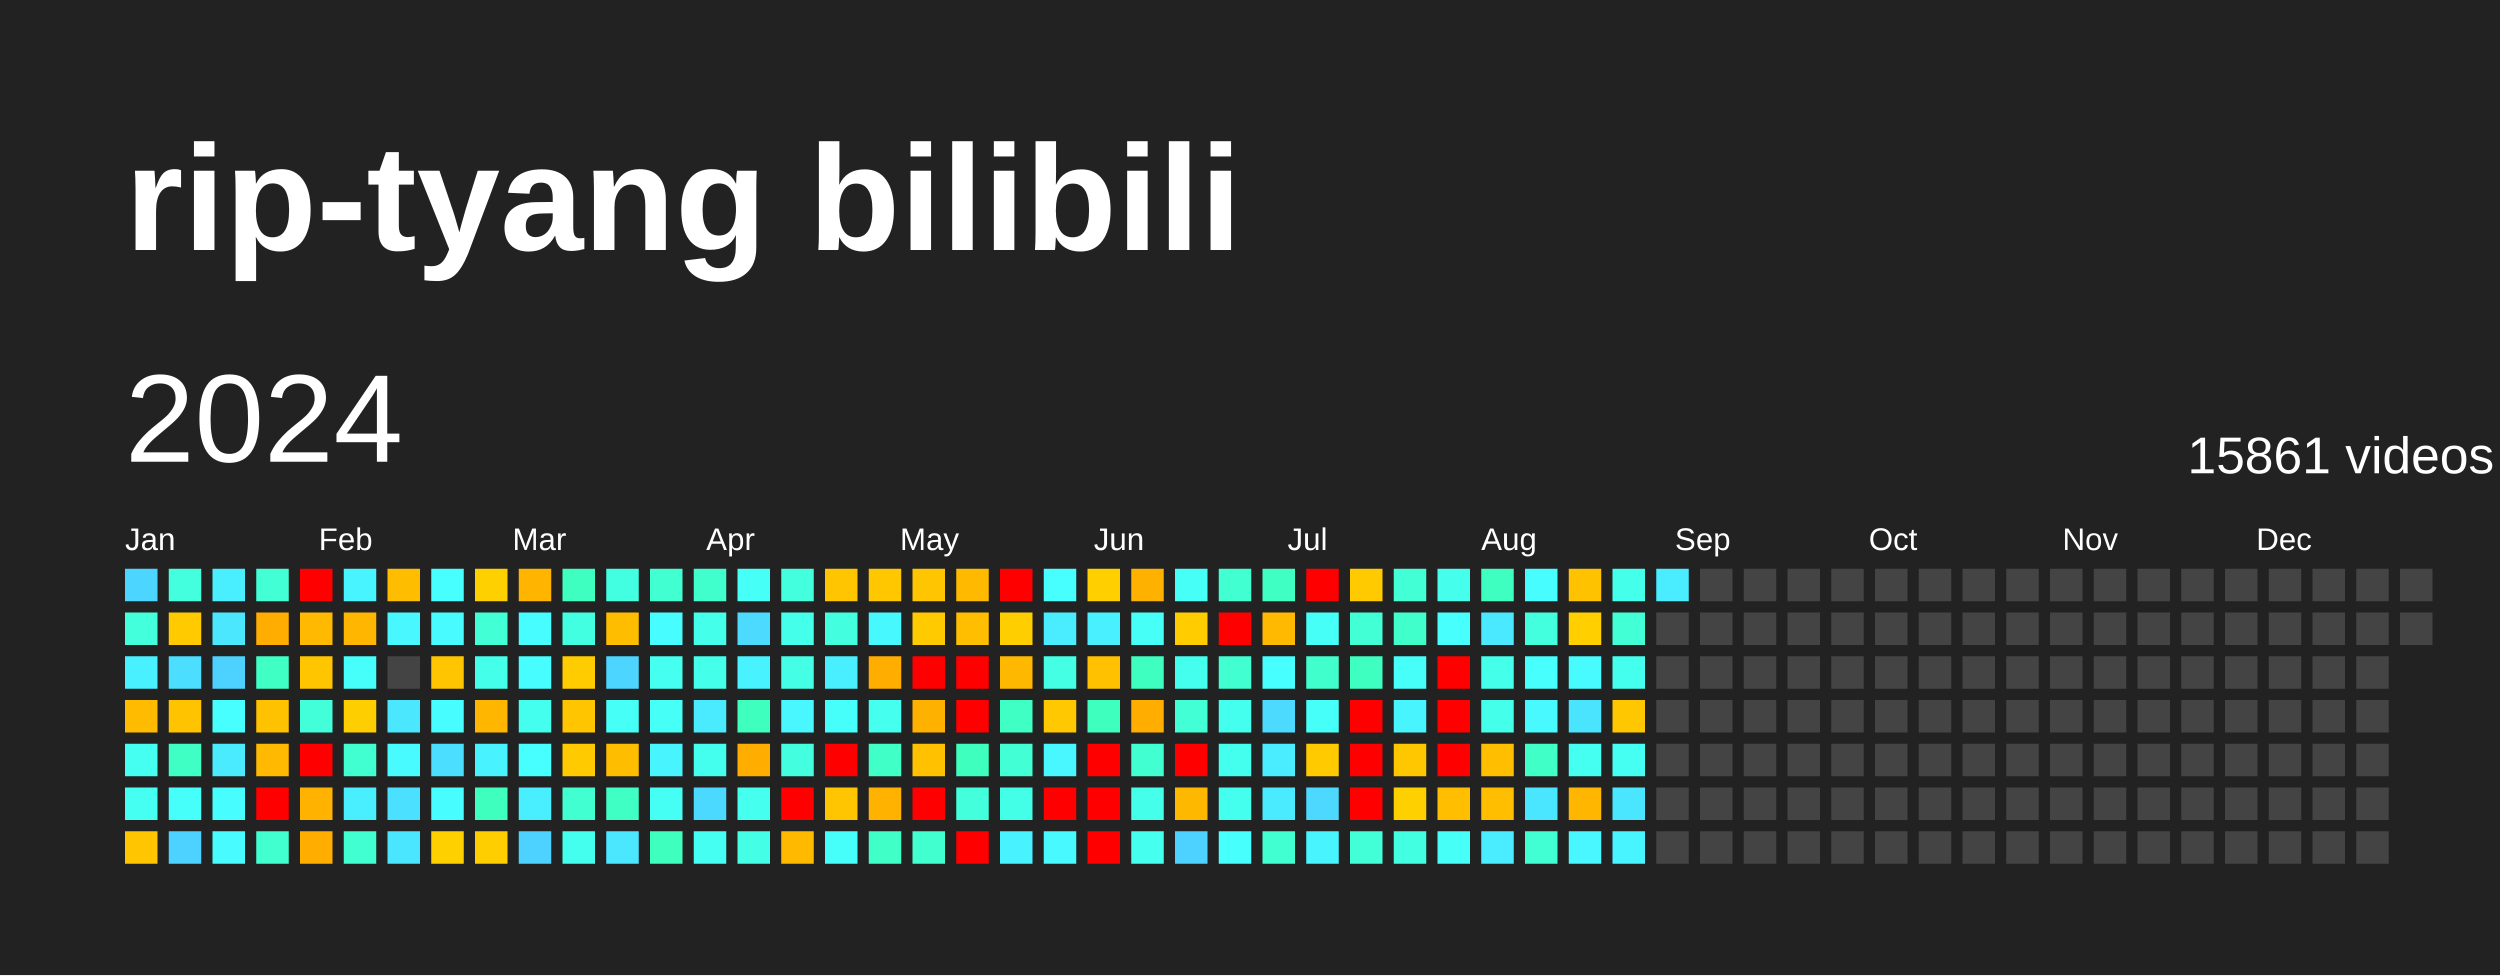
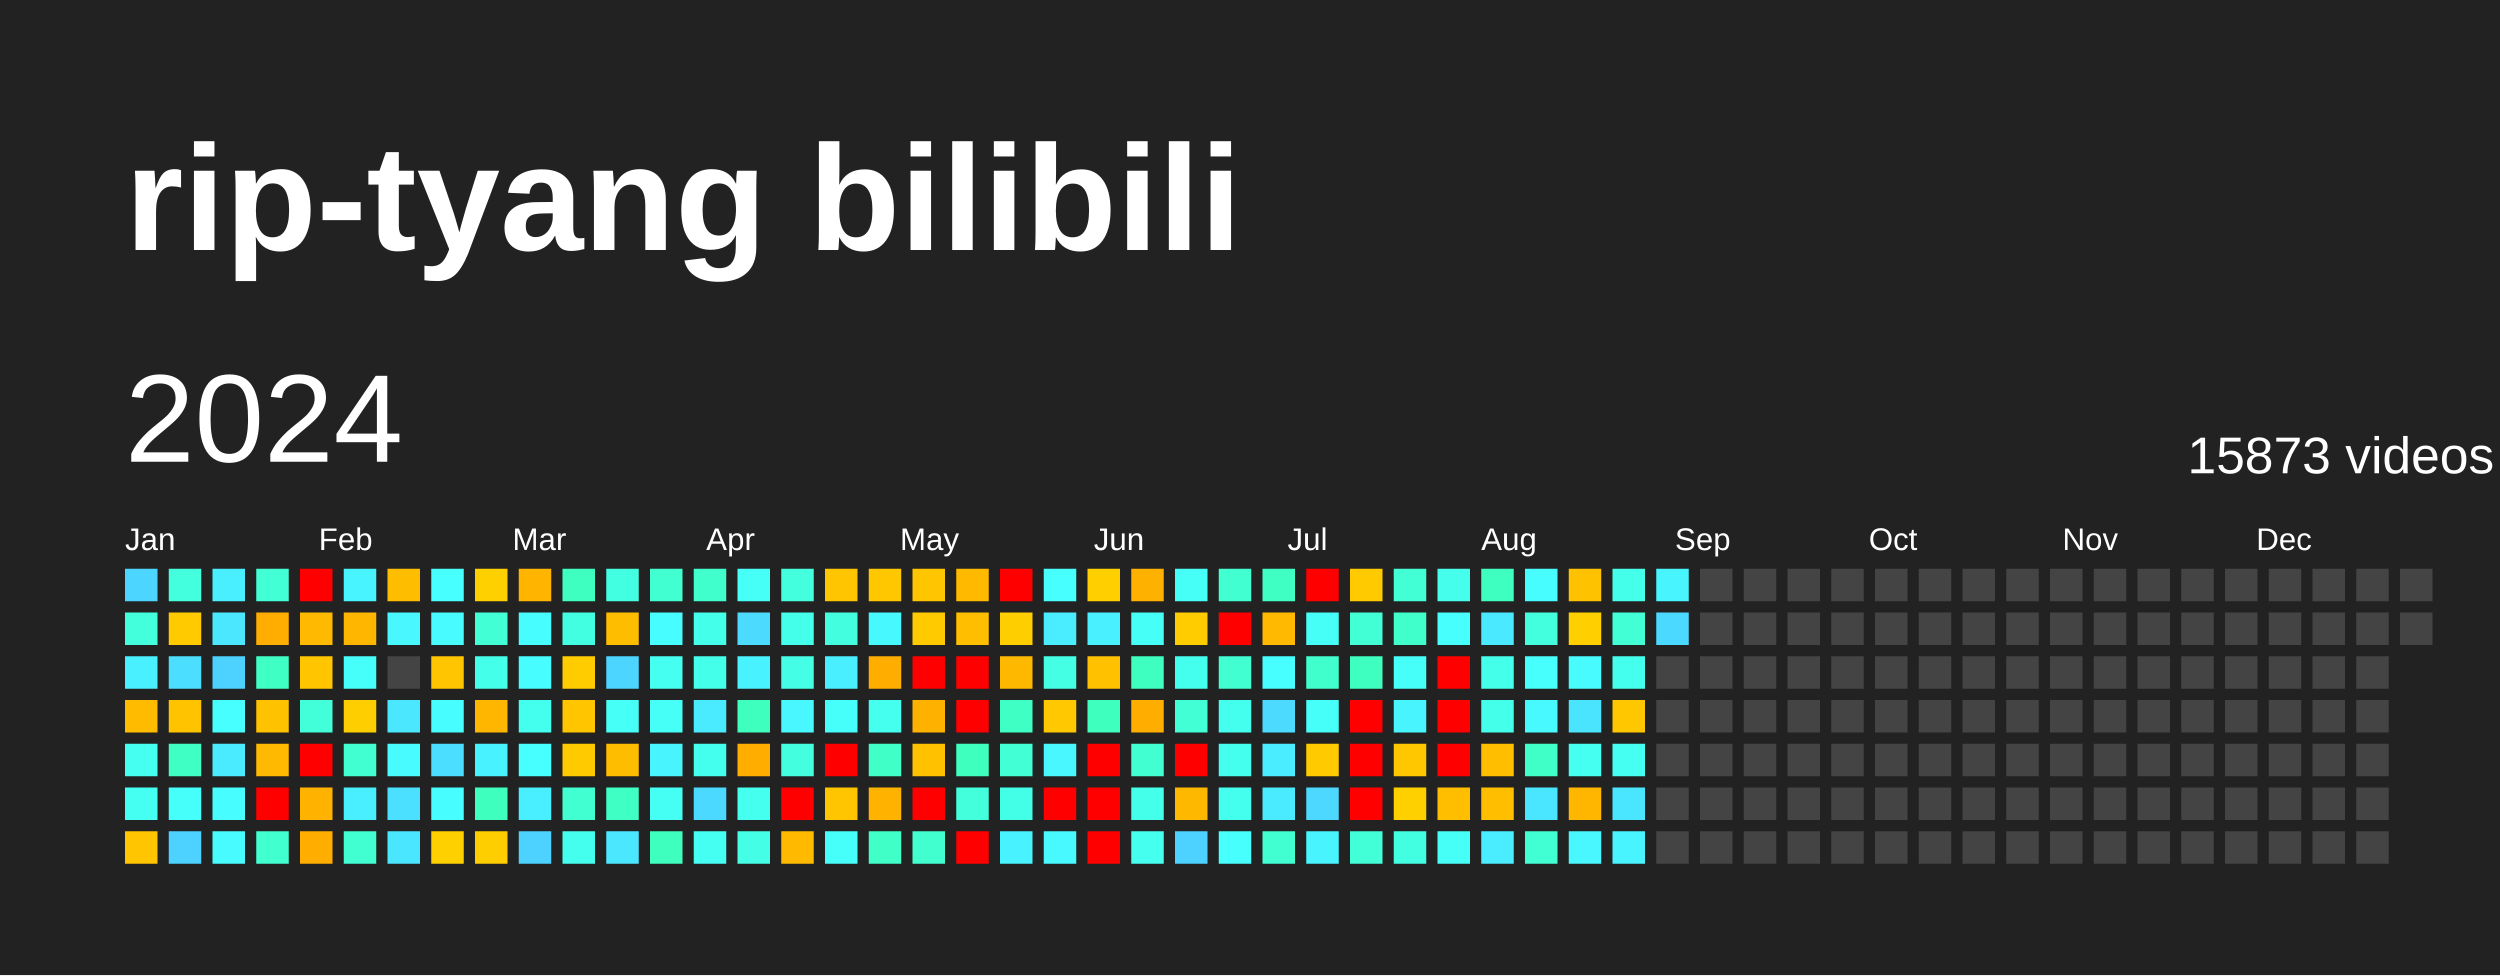
<svg xmlns="http://www.w3.org/2000/svg" baseProfile="full" height="78mm" version="1.1" viewBox="0,0,200,78" width="200mm">
  <defs />
  <rect fill="#222222" height="78" width="200" x="0" y="0" />
  <text fill="#FFFFFF" style="font-size:12px; font-family:Arial; font-weight:bold;" x="10" y="20">rip-tyang bilibili</text>
  <text dominant-baseline="hanging" fill="#FFFFFF" style="font-size:10.0px; font-family:Arial;" x="10" y="30">2024</text>
-   <text dominant-baseline="hanging" fill="#FFFFFF" style="font-size:4.125px; font-family:Arial;" x="175" y="35">15861 videos</text>
+   <text dominant-baseline="hanging" fill="#FFFFFF" style="font-size:4.125px; font-family:Arial;" x="175" y="35">15873 videos</text>
  <text fill="#FFFFFF" style="font-size:2.5px; font-family:Arial" x="10.0" y="44">Jan</text>
  <text fill="#FFFFFF" style="font-size:2.5px; font-family:Arial" x="25.5" y="44">Feb</text>
  <text fill="#FFFFFF" style="font-size:2.5px; font-family:Arial" x="41.0" y="44">Mar</text>
  <text fill="#FFFFFF" style="font-size:2.5px; font-family:Arial" x="56.5" y="44">Apr</text>
  <text fill="#FFFFFF" style="font-size:2.5px; font-family:Arial" x="72.0" y="44">May</text>
  <text fill="#FFFFFF" style="font-size:2.5px; font-family:Arial" x="87.5" y="44">Jun</text>
  <text fill="#FFFFFF" style="font-size:2.5px; font-family:Arial" x="103.0" y="44">Jul</text>
  <text fill="#FFFFFF" style="font-size:2.5px; font-family:Arial" x="118.5" y="44">Aug</text>
  <text fill="#FFFFFF" style="font-size:2.5px; font-family:Arial" x="134.0" y="44">Sep</text>
  <text fill="#FFFFFF" style="font-size:2.5px; font-family:Arial" x="149.5" y="44">Oct</text>
  <text fill="#FFFFFF" style="font-size:2.5px; font-family:Arial" x="165.0" y="44">Nov</text>
  <text fill="#FFFFFF" style="font-size:2.5px; font-family:Arial" x="180.5" y="44">Dec</text>
  <rect fill="#4cd6ff" height="2.6" width="2.6" x="10.0" y="45.5" />
  <rect fill="#43ffdb" height="2.6" width="2.6" x="10.0" y="49.0" />
  <rect fill="#49f0ff" height="2.6" width="2.6" x="10.0" y="52.5" />
  <rect fill="#ffbb00" height="2.6" width="2.6" x="10.0" y="56.0" />
  <rect fill="#45fff1" height="2.6" width="2.6" x="10.0" y="59.5" />
  <rect fill="#45fff3" height="2.6" width="2.6" x="10.0" y="63.0" />
  <rect fill="#ffc500" height="2.6" width="2.6" x="10.0" y="66.5" />
  <rect fill="#43ffdd" height="2.6" width="2.6" x="13.5" y="45.5" />
  <rect fill="#ffcb00" height="2.6" width="2.6" x="13.5" y="49.0" />
  <rect fill="#4bdeff" height="2.6" width="2.6" x="13.5" y="52.5" />
  <rect fill="#ffc300" height="2.6" width="2.6" x="13.5" y="56.0" />
  <rect fill="#40ffc4" height="2.6" width="2.6" x="13.5" y="59.5" />
  <rect fill="#46fffb" height="2.6" width="2.6" x="13.5" y="63.0" />
  <rect fill="#4dd2ff" height="2.6" width="2.6" x="13.5" y="66.5" />
  <rect fill="#49efff" height="2.6" width="2.6" x="17.0" y="45.5" />
  <rect fill="#4ae7ff" height="2.6" width="2.6" x="17.0" y="49.0" />
  <rect fill="#4dd2ff" height="2.6" width="2.6" x="17.0" y="52.5" />
  <rect fill="#47fffe" height="2.6" width="2.6" x="17.0" y="56.0" />
  <rect fill="#4aeaff" height="2.6" width="2.6" x="17.0" y="59.5" />
  <rect fill="#47fdff" height="2.6" width="2.6" x="17.0" y="63.0" />
  <rect fill="#47fbff" height="2.6" width="2.6" x="17.0" y="66.5" />
  <rect fill="#42ffd6" height="2.6" width="2.6" x="20.5" y="45.5" />
  <rect fill="#ffad00" height="2.6" width="2.6" x="20.5" y="49.0" />
  <rect fill="#40ffc4" height="2.6" width="2.6" x="20.5" y="52.5" />
  <rect fill="#ffc200" height="2.6" width="2.6" x="20.5" y="56.0" />
  <rect fill="#ffb900" height="2.6" width="2.6" x="20.5" y="59.5" />
  <rect fill="red" height="2.6" width="2.6" x="20.5" y="63.0" />
  <rect fill="#41ffce" height="2.6" width="2.6" x="20.5" y="66.5" />
  <rect fill="red" height="2.6" width="2.6" x="24.0" y="45.5" />
  <rect fill="#ffb900" height="2.6" width="2.6" x="24.0" y="49.0" />
  <rect fill="#ffc600" height="2.6" width="2.6" x="24.0" y="52.5" />
  <rect fill="#42ffda" height="2.6" width="2.6" x="24.0" y="56.0" />
  <rect fill="red" height="2.6" width="2.6" x="24.0" y="59.5" />
  <rect fill="#ffb200" height="2.6" width="2.6" x="24.0" y="63.0" />
  <rect fill="#ffae00" height="2.6" width="2.6" x="24.0" y="66.5" />
  <rect fill="#48f4ff" height="2.6" width="2.6" x="27.5" y="45.5" />
  <rect fill="#ffb600" height="2.6" width="2.6" x="27.5" y="49.0" />
  <rect fill="#46fffb" height="2.6" width="2.6" x="27.5" y="52.5" />
  <rect fill="#ffce00" height="2.6" width="2.6" x="27.5" y="56.0" />
  <rect fill="#41ffd1" height="2.6" width="2.6" x="27.5" y="59.5" />
  <rect fill="#49efff" height="2.6" width="2.6" x="27.5" y="63.0" />
  <rect fill="#41ffd1" height="2.6" width="2.6" x="27.5" y="66.5" />
  <rect fill="#ffbd00" height="2.6" width="2.6" x="31.0" y="45.5" />
  <rect fill="#48f7ff" height="2.6" width="2.6" x="31.0" y="49.0" />
  <rect fill="#444444" height="2.6" width="2.6" x="31.0" y="52.5" />
  <rect fill="#4ae7ff" height="2.6" width="2.6" x="31.0" y="56.0" />
  <rect fill="#47fbff" height="2.6" width="2.6" x="31.0" y="59.5" />
  <rect fill="#4be0ff" height="2.6" width="2.6" x="31.0" y="63.0" />
  <rect fill="#4ae6ff" height="2.6" width="2.6" x="31.0" y="66.5" />
  <rect fill="#47fffe" height="2.6" width="2.6" x="34.5" y="45.5" />
  <rect fill="#47fbff" height="2.6" width="2.6" x="34.5" y="49.0" />
  <rect fill="#ffc500" height="2.6" width="2.6" x="34.5" y="52.5" />
  <rect fill="#47fdff" height="2.6" width="2.6" x="34.5" y="56.0" />
  <rect fill="#4bdeff" height="2.6" width="2.6" x="34.5" y="59.5" />
  <rect fill="#47fdff" height="2.6" width="2.6" x="34.5" y="63.0" />
  <rect fill="#ffd000" height="2.6" width="2.6" x="34.5" y="66.5" />
  <rect fill="#ffd000" height="2.6" width="2.6" x="38.0" y="45.5" />
  <rect fill="#42ffd5" height="2.6" width="2.6" x="38.0" y="49.0" />
  <rect fill="#44ffea" height="2.6" width="2.6" x="38.0" y="52.5" />
  <rect fill="#ffb600" height="2.6" width="2.6" x="38.0" y="56.0" />
  <rect fill="#49f2ff" height="2.6" width="2.6" x="38.0" y="59.5" />
  <rect fill="#3fffbf" height="2.6" width="2.6" x="38.0" y="63.0" />
  <rect fill="#ffce00" height="2.6" width="2.6" x="38.0" y="66.5" />
  <rect fill="#ffb400" height="2.6" width="2.6" x="41.5" y="45.5" />
  <rect fill="#47fdff" height="2.6" width="2.6" x="41.5" y="49.0" />
  <rect fill="#47fdff" height="2.6" width="2.6" x="41.5" y="52.5" />
  <rect fill="#45ffee" height="2.6" width="2.6" x="41.5" y="56.0" />
  <rect fill="#47ffff" height="2.6" width="2.6" x="41.5" y="59.5" />
  <rect fill="#49efff" height="2.6" width="2.6" x="41.5" y="63.0" />
  <rect fill="#4dd2ff" height="2.6" width="2.6" x="41.5" y="66.5" />
  <rect fill="#3fffc0" height="2.6" width="2.6" x="45.0" y="45.5" />
  <rect fill="#43ffe2" height="2.6" width="2.6" x="45.0" y="49.0" />
  <rect fill="#ffcc00" height="2.6" width="2.6" x="45.0" y="52.5" />
  <rect fill="#ffc600" height="2.6" width="2.6" x="45.0" y="56.0" />
  <rect fill="#ffcb00" height="2.6" width="2.6" x="45.0" y="59.5" />
  <rect fill="#41ffd0" height="2.6" width="2.6" x="45.0" y="63.0" />
  <rect fill="#45ffee" height="2.6" width="2.6" x="45.0" y="66.5" />
  <rect fill="#43ffe2" height="2.6" width="2.6" x="48.5" y="45.5" />
  <rect fill="#ffbd00" height="2.6" width="2.6" x="48.5" y="49.0" />
  <rect fill="#4cd6ff" height="2.6" width="2.6" x="48.5" y="52.5" />
  <rect fill="#46fff6" height="2.6" width="2.6" x="48.5" y="56.0" />
  <rect fill="#ffbd00" height="2.6" width="2.6" x="48.5" y="59.5" />
  <rect fill="#40ffc4" height="2.6" width="2.6" x="48.5" y="63.0" />
  <rect fill="#4ae7ff" height="2.6" width="2.6" x="48.5" y="66.5" />
  <rect fill="#41ffd0" height="2.6" width="2.6" x="52.0" y="45.5" />
  <rect fill="#47fdff" height="2.6" width="2.6" x="52.0" y="49.0" />
  <rect fill="#45fff1" height="2.6" width="2.6" x="52.0" y="52.5" />
  <rect fill="#46fff7" height="2.6" width="2.6" x="52.0" y="56.0" />
  <rect fill="#48f5ff" height="2.6" width="2.6" x="52.0" y="59.5" />
  <rect fill="#46fff4" height="2.6" width="2.6" x="52.0" y="63.0" />
  <rect fill="#3fffbf" height="2.6" width="2.6" x="52.0" y="66.5" />
  <rect fill="#41ffcc" height="2.6" width="2.6" x="55.5" y="45.5" />
  <rect fill="#44ffea" height="2.6" width="2.6" x="55.5" y="49.0" />
  <rect fill="#44ffea" height="2.6" width="2.6" x="55.5" y="52.5" />
  <rect fill="#4aeaff" height="2.6" width="2.6" x="55.5" y="56.0" />
  <rect fill="#45ffee" height="2.6" width="2.6" x="55.5" y="59.5" />
  <rect fill="#4cd9ff" height="2.6" width="2.6" x="55.5" y="63.0" />
  <rect fill="#45fff3" height="2.6" width="2.6" x="55.5" y="66.5" />
  <rect fill="#46fff6" height="2.6" width="2.6" x="59.0" y="45.5" />
  <rect fill="#4cdbff" height="2.6" width="2.6" x="59.0" y="49.0" />
  <rect fill="#49f2ff" height="2.6" width="2.6" x="59.0" y="52.5" />
  <rect fill="#3fffbf" height="2.6" width="2.6" x="59.0" y="56.0" />
  <rect fill="#ffae00" height="2.6" width="2.6" x="59.0" y="59.5" />
  <rect fill="#45ffef" height="2.6" width="2.6" x="59.0" y="63.0" />
  <rect fill="#44ffe5" height="2.6" width="2.6" x="59.0" y="66.5" />
  <rect fill="#43ffdd" height="2.6" width="2.6" x="62.5" y="45.5" />
  <rect fill="#44ffea" height="2.6" width="2.6" x="62.5" y="49.0" />
  <rect fill="#44ffe5" height="2.6" width="2.6" x="62.5" y="52.5" />
  <rect fill="#48f7ff" height="2.6" width="2.6" x="62.5" y="56.0" />
  <rect fill="#43ffe0" height="2.6" width="2.6" x="62.5" y="59.5" />
  <rect fill="red" height="2.6" width="2.6" x="62.5" y="63.0" />
  <rect fill="#ffba00" height="2.6" width="2.6" x="62.5" y="66.5" />
  <rect fill="#ffc500" height="2.6" width="2.6" x="66.0" y="45.5" />
  <rect fill="#43ffe0" height="2.6" width="2.6" x="66.0" y="49.0" />
  <rect fill="#49efff" height="2.6" width="2.6" x="66.0" y="52.5" />
  <rect fill="#46fffb" height="2.6" width="2.6" x="66.0" y="56.0" />
  <rect fill="red" height="2.6" width="2.6" x="66.0" y="59.5" />
  <rect fill="#ffc500" height="2.6" width="2.6" x="66.0" y="63.0" />
  <rect fill="#46fffb" height="2.6" width="2.6" x="66.0" y="66.5" />
  <rect fill="#ffc700" height="2.6" width="2.6" x="69.5" y="45.5" />
  <rect fill="#48f8ff" height="2.6" width="2.6" x="69.5" y="49.0" />
  <rect fill="#ffae00" height="2.6" width="2.6" x="69.5" y="52.5" />
  <rect fill="#45ffef" height="2.6" width="2.6" x="69.5" y="56.0" />
  <rect fill="#40ffc7" height="2.6" width="2.6" x="69.5" y="59.5" />
  <rect fill="#ffb200" height="2.6" width="2.6" x="69.5" y="63.0" />
  <rect fill="#40ffc7" height="2.6" width="2.6" x="69.5" y="66.5" />
  <rect fill="#ffc500" height="2.6" width="2.6" x="73.0" y="45.5" />
  <rect fill="#ffca00" height="2.6" width="2.6" x="73.0" y="49.0" />
  <rect fill="red" height="2.6" width="2.6" x="73.0" y="52.5" />
  <rect fill="#ffb100" height="2.6" width="2.6" x="73.0" y="56.0" />
  <rect fill="#ffc100" height="2.6" width="2.6" x="73.0" y="59.5" />
  <rect fill="red" height="2.6" width="2.6" x="73.0" y="63.0" />
  <rect fill="#41ffce" height="2.6" width="2.6" x="73.0" y="66.5" />
  <rect fill="#ffba00" height="2.6" width="2.6" x="76.5" y="45.5" />
  <rect fill="#ffbe00" height="2.6" width="2.6" x="76.5" y="49.0" />
  <rect fill="red" height="2.6" width="2.6" x="76.5" y="52.5" />
  <rect fill="red" height="2.6" width="2.6" x="76.5" y="56.0" />
  <rect fill="#3fffbf" height="2.6" width="2.6" x="76.5" y="59.5" />
  <rect fill="#43ffdb" height="2.6" width="2.6" x="76.5" y="63.0" />
  <rect fill="red" height="2.6" width="2.6" x="76.5" y="66.5" />
  <rect fill="red" height="2.6" width="2.6" x="80.0" y="45.5" />
  <rect fill="#ffce00" height="2.6" width="2.6" x="80.0" y="49.0" />
  <rect fill="#ffb800" height="2.6" width="2.6" x="80.0" y="52.5" />
  <rect fill="#40ffc4" height="2.6" width="2.6" x="80.0" y="56.0" />
  <rect fill="#42ffd5" height="2.6" width="2.6" x="80.0" y="59.5" />
  <rect fill="#44ffe7" height="2.6" width="2.6" x="80.0" y="63.0" />
  <rect fill="#49f2ff" height="2.6" width="2.6" x="80.0" y="66.5" />
  <rect fill="#47ffff" height="2.6" width="2.6" x="83.5" y="45.5" />
  <rect fill="#4aecff" height="2.6" width="2.6" x="83.5" y="49.0" />
  <rect fill="#44ffe4" height="2.6" width="2.6" x="83.5" y="52.5" />
  <rect fill="#ffc800" height="2.6" width="2.6" x="83.5" y="56.0" />
  <rect fill="#48f7ff" height="2.6" width="2.6" x="83.5" y="59.5" />
  <rect fill="red" height="2.6" width="2.6" x="83.5" y="63.0" />
  <rect fill="#48faff" height="2.6" width="2.6" x="83.5" y="66.5" />
  <rect fill="#ffcf00" height="2.6" width="2.6" x="87.0" y="45.5" />
  <rect fill="#49f0ff" height="2.6" width="2.6" x="87.0" y="49.0" />
  <rect fill="#ffc100" height="2.6" width="2.6" x="87.0" y="52.5" />
  <rect fill="#3fffbf" height="2.6" width="2.6" x="87.0" y="56.0" />
  <rect fill="red" height="2.6" width="2.6" x="87.0" y="59.5" />
  <rect fill="red" height="2.6" width="2.6" x="87.0" y="63.0" />
  <rect fill="red" height="2.6" width="2.6" x="87.0" y="66.5" />
  <rect fill="#ffb100" height="2.6" width="2.6" x="90.5" y="45.5" />
  <rect fill="#46fff7" height="2.6" width="2.6" x="90.5" y="49.0" />
  <rect fill="#3fffc0" height="2.6" width="2.6" x="90.5" y="52.5" />
  <rect fill="#ffae00" height="2.6" width="2.6" x="90.5" y="56.0" />
  <rect fill="#41ffd1" height="2.6" width="2.6" x="90.5" y="59.5" />
  <rect fill="#44ffe9" height="2.6" width="2.6" x="90.5" y="63.0" />
  <rect fill="#45ffef" height="2.6" width="2.6" x="90.5" y="66.5" />
  <rect fill="#46fff6" height="2.6" width="2.6" x="94.0" y="45.5" />
  <rect fill="#ffcc00" height="2.6" width="2.6" x="94.0" y="49.0" />
  <rect fill="#45ffee" height="2.6" width="2.6" x="94.0" y="52.5" />
  <rect fill="#42ffd6" height="2.6" width="2.6" x="94.0" y="56.0" />
  <rect fill="red" height="2.6" width="2.6" x="94.0" y="59.5" />
  <rect fill="#ffb800" height="2.6" width="2.6" x="94.0" y="63.0" />
  <rect fill="#4dd2ff" height="2.6" width="2.6" x="94.0" y="66.5" />
  <rect fill="#41ffd0" height="2.6" width="2.6" x="97.5" y="45.5" />
  <rect fill="red" height="2.6" width="2.6" x="97.5" y="49.0" />
  <rect fill="#41ffd0" height="2.6" width="2.6" x="97.5" y="52.5" />
  <rect fill="#45ffee" height="2.6" width="2.6" x="97.5" y="56.0" />
  <rect fill="#45ffee" height="2.6" width="2.6" x="97.5" y="59.5" />
  <rect fill="#45ffee" height="2.6" width="2.6" x="97.5" y="63.0" />
  <rect fill="#47fffc" height="2.6" width="2.6" x="97.5" y="66.5" />
  <rect fill="#3fffc2" height="2.6" width="2.6" x="101.0" y="45.5" />
  <rect fill="#ffb900" height="2.6" width="2.6" x="101.0" y="49.0" />
  <rect fill="#47ffff" height="2.6" width="2.6" x="101.0" y="52.5" />
  <rect fill="#4cdbff" height="2.6" width="2.6" x="101.0" y="56.0" />
  <rect fill="#4aecff" height="2.6" width="2.6" x="101.0" y="59.5" />
  <rect fill="#4aeaff" height="2.6" width="2.6" x="101.0" y="63.0" />
  <rect fill="#41ffd1" height="2.6" width="2.6" x="101.0" y="66.5" />
  <rect fill="red" height="2.6" width="2.6" x="104.5" y="45.5" />
  <rect fill="#46fff7" height="2.6" width="2.6" x="104.5" y="49.0" />
  <rect fill="#41ffcc" height="2.6" width="2.6" x="104.5" y="52.5" />
  <rect fill="#46fff9" height="2.6" width="2.6" x="104.5" y="56.0" />
  <rect fill="#ffcb00" height="2.6" width="2.6" x="104.5" y="59.5" />
  <rect fill="#4cd8ff" height="2.6" width="2.6" x="104.5" y="63.0" />
  <rect fill="#48f5ff" height="2.6" width="2.6" x="104.5" y="66.5" />
  <rect fill="#ffca00" height="2.6" width="2.6" x="108.0" y="45.5" />
  <rect fill="#42ffd6" height="2.6" width="2.6" x="108.0" y="49.0" />
  <rect fill="#3fffc0" height="2.6" width="2.6" x="108.0" y="52.5" />
  <rect fill="red" height="2.6" width="2.6" x="108.0" y="56.0" />
  <rect fill="red" height="2.6" width="2.6" x="108.0" y="59.5" />
  <rect fill="red" height="2.6" width="2.6" x="108.0" y="63.0" />
  <rect fill="#42ffd8" height="2.6" width="2.6" x="108.0" y="66.5" />
  <rect fill="#42ffd6" height="2.6" width="2.6" x="111.5" y="45.5" />
  <rect fill="#41ffcb" height="2.6" width="2.6" x="111.5" y="49.0" />
  <rect fill="#46fff9" height="2.6" width="2.6" x="111.5" y="52.5" />
  <rect fill="#48f5ff" height="2.6" width="2.6" x="111.5" y="56.0" />
  <rect fill="#ffc700" height="2.6" width="2.6" x="111.5" y="59.5" />
  <rect fill="#ffd000" height="2.6" width="2.6" x="111.5" y="63.0" />
  <rect fill="#43ffe2" height="2.6" width="2.6" x="111.5" y="66.5" />
  <rect fill="#45ffec" height="2.6" width="2.6" x="115.0" y="45.5" />
  <rect fill="#47fffc" height="2.6" width="2.6" x="115.0" y="49.0" />
  <rect fill="red" height="2.6" width="2.6" x="115.0" y="52.5" />
  <rect fill="red" height="2.6" width="2.6" x="115.0" y="56.0" />
  <rect fill="red" height="2.6" width="2.6" x="115.0" y="59.5" />
  <rect fill="#ffbe00" height="2.6" width="2.6" x="115.0" y="63.0" />
  <rect fill="#46fff6" height="2.6" width="2.6" x="115.0" y="66.5" />
  <rect fill="#3fffc0" height="2.6" width="2.6" x="118.5" y="45.5" />
  <rect fill="#4ae9ff" height="2.6" width="2.6" x="118.5" y="49.0" />
  <rect fill="#44ffea" height="2.6" width="2.6" x="118.5" y="52.5" />
  <rect fill="#44ffea" height="2.6" width="2.6" x="118.5" y="56.0" />
  <rect fill="#ffbf00" height="2.6" width="2.6" x="118.5" y="59.5" />
  <rect fill="#ffbf00" height="2.6" width="2.6" x="118.5" y="63.0" />
  <rect fill="#4aecff" height="2.6" width="2.6" x="118.5" y="66.5" />
  <rect fill="#47fdff" height="2.6" width="2.6" x="122.0" y="45.5" />
  <rect fill="#43ffdd" height="2.6" width="2.6" x="122.0" y="49.0" />
  <rect fill="#47fffc" height="2.6" width="2.6" x="122.0" y="52.5" />
  <rect fill="#48faff" height="2.6" width="2.6" x="122.0" y="56.0" />
  <rect fill="#40ffc7" height="2.6" width="2.6" x="122.0" y="59.5" />
  <rect fill="#4ae6ff" height="2.6" width="2.6" x="122.0" y="63.0" />
  <rect fill="#42ffd3" height="2.6" width="2.6" x="122.0" y="66.5" />
  <rect fill="#ffc200" height="2.6" width="2.6" x="125.5" y="45.5" />
  <rect fill="#ffcf00" height="2.6" width="2.6" x="125.5" y="49.0" />
  <rect fill="#47fbff" height="2.6" width="2.6" x="125.5" y="52.5" />
  <rect fill="#4be4ff" height="2.6" width="2.6" x="125.5" y="56.0" />
  <rect fill="#45fff1" height="2.6" width="2.6" x="125.5" y="59.5" />
  <rect fill="#ffb600" height="2.6" width="2.6" x="125.5" y="63.0" />
  <rect fill="#48f7ff" height="2.6" width="2.6" x="125.5" y="66.5" />
  <rect fill="#44ffea" height="2.6" width="2.6" x="129.0" y="45.5" />
  <rect fill="#42ffd5" height="2.6" width="2.6" x="129.0" y="49.0" />
  <rect fill="#45ffee" height="2.6" width="2.6" x="129.0" y="52.5" />
  <rect fill="#ffc700" height="2.6" width="2.6" x="129.0" y="56.0" />
  <rect fill="#45fff3" height="2.6" width="2.6" x="129.0" y="59.5" />
  <rect fill="#4ae6ff" height="2.6" width="2.6" x="129.0" y="63.0" />
  <rect fill="#48f4ff" height="2.6" width="2.6" x="129.0" y="66.5" />
-   <rect fill="#4aecff" height="2.6" width="2.6" x="132.5" y="45.5" />
-   <rect fill="#444444" height="2.6" width="2.6" x="132.5" y="49.0" />
+   <rect fill="#48f5ff" height="2.6" width="2.6" x="132.5" y="45.5" />
+   <rect fill="#4cd9ff" height="2.6" width="2.6" x="132.5" y="49.0" />
  <rect fill="#444444" height="2.6" width="2.6" x="132.5" y="52.5" />
  <rect fill="#444444" height="2.6" width="2.6" x="132.5" y="56.0" />
  <rect fill="#444444" height="2.6" width="2.6" x="132.5" y="59.5" />
  <rect fill="#444444" height="2.6" width="2.6" x="132.5" y="63.0" />
  <rect fill="#444444" height="2.6" width="2.6" x="132.5" y="66.5" />
  <rect fill="#444444" height="2.6" width="2.6" x="136.0" y="45.5" />
  <rect fill="#444444" height="2.6" width="2.6" x="136.0" y="49.0" />
  <rect fill="#444444" height="2.6" width="2.6" x="136.0" y="52.5" />
  <rect fill="#444444" height="2.6" width="2.6" x="136.0" y="56.0" />
  <rect fill="#444444" height="2.6" width="2.6" x="136.0" y="59.5" />
  <rect fill="#444444" height="2.6" width="2.6" x="136.0" y="63.0" />
  <rect fill="#444444" height="2.6" width="2.6" x="136.0" y="66.5" />
  <rect fill="#444444" height="2.6" width="2.6" x="139.5" y="45.5" />
  <rect fill="#444444" height="2.6" width="2.6" x="139.5" y="49.0" />
  <rect fill="#444444" height="2.6" width="2.6" x="139.5" y="52.5" />
  <rect fill="#444444" height="2.6" width="2.6" x="139.5" y="56.0" />
  <rect fill="#444444" height="2.6" width="2.6" x="139.5" y="59.5" />
  <rect fill="#444444" height="2.6" width="2.6" x="139.5" y="63.0" />
  <rect fill="#444444" height="2.6" width="2.6" x="139.5" y="66.5" />
  <rect fill="#444444" height="2.6" width="2.6" x="143.0" y="45.5" />
  <rect fill="#444444" height="2.6" width="2.6" x="143.0" y="49.0" />
  <rect fill="#444444" height="2.6" width="2.6" x="143.0" y="52.5" />
  <rect fill="#444444" height="2.6" width="2.6" x="143.0" y="56.0" />
  <rect fill="#444444" height="2.6" width="2.6" x="143.0" y="59.5" />
  <rect fill="#444444" height="2.6" width="2.6" x="143.0" y="63.0" />
  <rect fill="#444444" height="2.6" width="2.6" x="143.0" y="66.5" />
  <rect fill="#444444" height="2.6" width="2.6" x="146.5" y="45.5" />
  <rect fill="#444444" height="2.6" width="2.6" x="146.5" y="49.0" />
  <rect fill="#444444" height="2.6" width="2.6" x="146.5" y="52.5" />
  <rect fill="#444444" height="2.6" width="2.6" x="146.5" y="56.0" />
  <rect fill="#444444" height="2.6" width="2.6" x="146.5" y="59.5" />
  <rect fill="#444444" height="2.6" width="2.6" x="146.5" y="63.0" />
  <rect fill="#444444" height="2.6" width="2.6" x="146.5" y="66.5" />
  <rect fill="#444444" height="2.6" width="2.6" x="150.0" y="45.5" />
  <rect fill="#444444" height="2.6" width="2.6" x="150.0" y="49.0" />
  <rect fill="#444444" height="2.6" width="2.6" x="150.0" y="52.5" />
  <rect fill="#444444" height="2.6" width="2.6" x="150.0" y="56.0" />
  <rect fill="#444444" height="2.6" width="2.6" x="150.0" y="59.5" />
  <rect fill="#444444" height="2.6" width="2.6" x="150.0" y="63.0" />
  <rect fill="#444444" height="2.6" width="2.6" x="150.0" y="66.5" />
  <rect fill="#444444" height="2.6" width="2.6" x="153.5" y="45.5" />
  <rect fill="#444444" height="2.6" width="2.6" x="153.5" y="49.0" />
  <rect fill="#444444" height="2.6" width="2.6" x="153.5" y="52.5" />
  <rect fill="#444444" height="2.6" width="2.6" x="153.5" y="56.0" />
  <rect fill="#444444" height="2.6" width="2.6" x="153.5" y="59.5" />
  <rect fill="#444444" height="2.6" width="2.6" x="153.5" y="63.0" />
  <rect fill="#444444" height="2.6" width="2.6" x="153.5" y="66.5" />
  <rect fill="#444444" height="2.6" width="2.6" x="157.0" y="45.5" />
  <rect fill="#444444" height="2.6" width="2.6" x="157.0" y="49.0" />
  <rect fill="#444444" height="2.6" width="2.6" x="157.0" y="52.5" />
  <rect fill="#444444" height="2.6" width="2.6" x="157.0" y="56.0" />
  <rect fill="#444444" height="2.6" width="2.6" x="157.0" y="59.5" />
  <rect fill="#444444" height="2.6" width="2.6" x="157.0" y="63.0" />
  <rect fill="#444444" height="2.6" width="2.6" x="157.0" y="66.5" />
  <rect fill="#444444" height="2.6" width="2.6" x="160.5" y="45.5" />
  <rect fill="#444444" height="2.6" width="2.6" x="160.5" y="49.0" />
  <rect fill="#444444" height="2.6" width="2.6" x="160.5" y="52.5" />
  <rect fill="#444444" height="2.6" width="2.6" x="160.5" y="56.0" />
  <rect fill="#444444" height="2.6" width="2.6" x="160.5" y="59.5" />
  <rect fill="#444444" height="2.6" width="2.6" x="160.5" y="63.0" />
  <rect fill="#444444" height="2.6" width="2.6" x="160.5" y="66.5" />
  <rect fill="#444444" height="2.6" width="2.6" x="164.0" y="45.5" />
  <rect fill="#444444" height="2.6" width="2.6" x="164.0" y="49.0" />
  <rect fill="#444444" height="2.6" width="2.6" x="164.0" y="52.5" />
  <rect fill="#444444" height="2.6" width="2.6" x="164.0" y="56.0" />
  <rect fill="#444444" height="2.6" width="2.6" x="164.0" y="59.5" />
  <rect fill="#444444" height="2.6" width="2.6" x="164.0" y="63.0" />
  <rect fill="#444444" height="2.6" width="2.6" x="164.0" y="66.5" />
  <rect fill="#444444" height="2.6" width="2.6" x="167.5" y="45.5" />
  <rect fill="#444444" height="2.6" width="2.6" x="167.5" y="49.0" />
  <rect fill="#444444" height="2.6" width="2.6" x="167.5" y="52.5" />
  <rect fill="#444444" height="2.6" width="2.6" x="167.5" y="56.0" />
  <rect fill="#444444" height="2.6" width="2.6" x="167.5" y="59.5" />
  <rect fill="#444444" height="2.6" width="2.6" x="167.5" y="63.0" />
  <rect fill="#444444" height="2.6" width="2.6" x="167.5" y="66.5" />
  <rect fill="#444444" height="2.6" width="2.6" x="171.0" y="45.5" />
  <rect fill="#444444" height="2.6" width="2.6" x="171.0" y="49.0" />
  <rect fill="#444444" height="2.6" width="2.6" x="171.0" y="52.5" />
  <rect fill="#444444" height="2.6" width="2.6" x="171.0" y="56.0" />
  <rect fill="#444444" height="2.6" width="2.6" x="171.0" y="59.5" />
  <rect fill="#444444" height="2.6" width="2.6" x="171.0" y="63.0" />
  <rect fill="#444444" height="2.6" width="2.6" x="171.0" y="66.5" />
  <rect fill="#444444" height="2.6" width="2.6" x="174.5" y="45.5" />
  <rect fill="#444444" height="2.6" width="2.6" x="174.5" y="49.0" />
  <rect fill="#444444" height="2.6" width="2.6" x="174.5" y="52.5" />
  <rect fill="#444444" height="2.6" width="2.6" x="174.5" y="56.0" />
  <rect fill="#444444" height="2.6" width="2.6" x="174.5" y="59.5" />
  <rect fill="#444444" height="2.6" width="2.6" x="174.5" y="63.0" />
  <rect fill="#444444" height="2.6" width="2.6" x="174.5" y="66.5" />
  <rect fill="#444444" height="2.6" width="2.6" x="178.0" y="45.5" />
  <rect fill="#444444" height="2.6" width="2.6" x="178.0" y="49.0" />
  <rect fill="#444444" height="2.6" width="2.6" x="178.0" y="52.5" />
  <rect fill="#444444" height="2.6" width="2.6" x="178.0" y="56.0" />
  <rect fill="#444444" height="2.6" width="2.6" x="178.0" y="59.5" />
  <rect fill="#444444" height="2.6" width="2.6" x="178.0" y="63.0" />
  <rect fill="#444444" height="2.6" width="2.6" x="178.0" y="66.5" />
  <rect fill="#444444" height="2.6" width="2.6" x="181.5" y="45.5" />
  <rect fill="#444444" height="2.6" width="2.6" x="181.5" y="49.0" />
  <rect fill="#444444" height="2.6" width="2.6" x="181.5" y="52.5" />
  <rect fill="#444444" height="2.6" width="2.6" x="181.5" y="56.0" />
  <rect fill="#444444" height="2.6" width="2.6" x="181.5" y="59.5" />
  <rect fill="#444444" height="2.6" width="2.6" x="181.5" y="63.0" />
  <rect fill="#444444" height="2.6" width="2.6" x="181.5" y="66.5" />
  <rect fill="#444444" height="2.6" width="2.6" x="185.0" y="45.5" />
  <rect fill="#444444" height="2.6" width="2.6" x="185.0" y="49.0" />
  <rect fill="#444444" height="2.6" width="2.6" x="185.0" y="52.5" />
  <rect fill="#444444" height="2.6" width="2.6" x="185.0" y="56.0" />
  <rect fill="#444444" height="2.6" width="2.6" x="185.0" y="59.5" />
  <rect fill="#444444" height="2.6" width="2.6" x="185.0" y="63.0" />
  <rect fill="#444444" height="2.6" width="2.6" x="185.0" y="66.5" />
  <rect fill="#444444" height="2.6" width="2.6" x="188.5" y="45.5" />
  <rect fill="#444444" height="2.6" width="2.6" x="188.5" y="49.0" />
  <rect fill="#444444" height="2.6" width="2.6" x="188.5" y="52.5" />
  <rect fill="#444444" height="2.6" width="2.6" x="188.5" y="56.0" />
  <rect fill="#444444" height="2.6" width="2.6" x="188.5" y="59.5" />
  <rect fill="#444444" height="2.6" width="2.6" x="188.5" y="63.0" />
  <rect fill="#444444" height="2.6" width="2.6" x="188.5" y="66.5" />
  <rect fill="#444444" height="2.6" width="2.6" x="192.0" y="45.5" />
  <rect fill="#444444" height="2.6" width="2.6" x="192.0" y="49.0" />
</svg>
